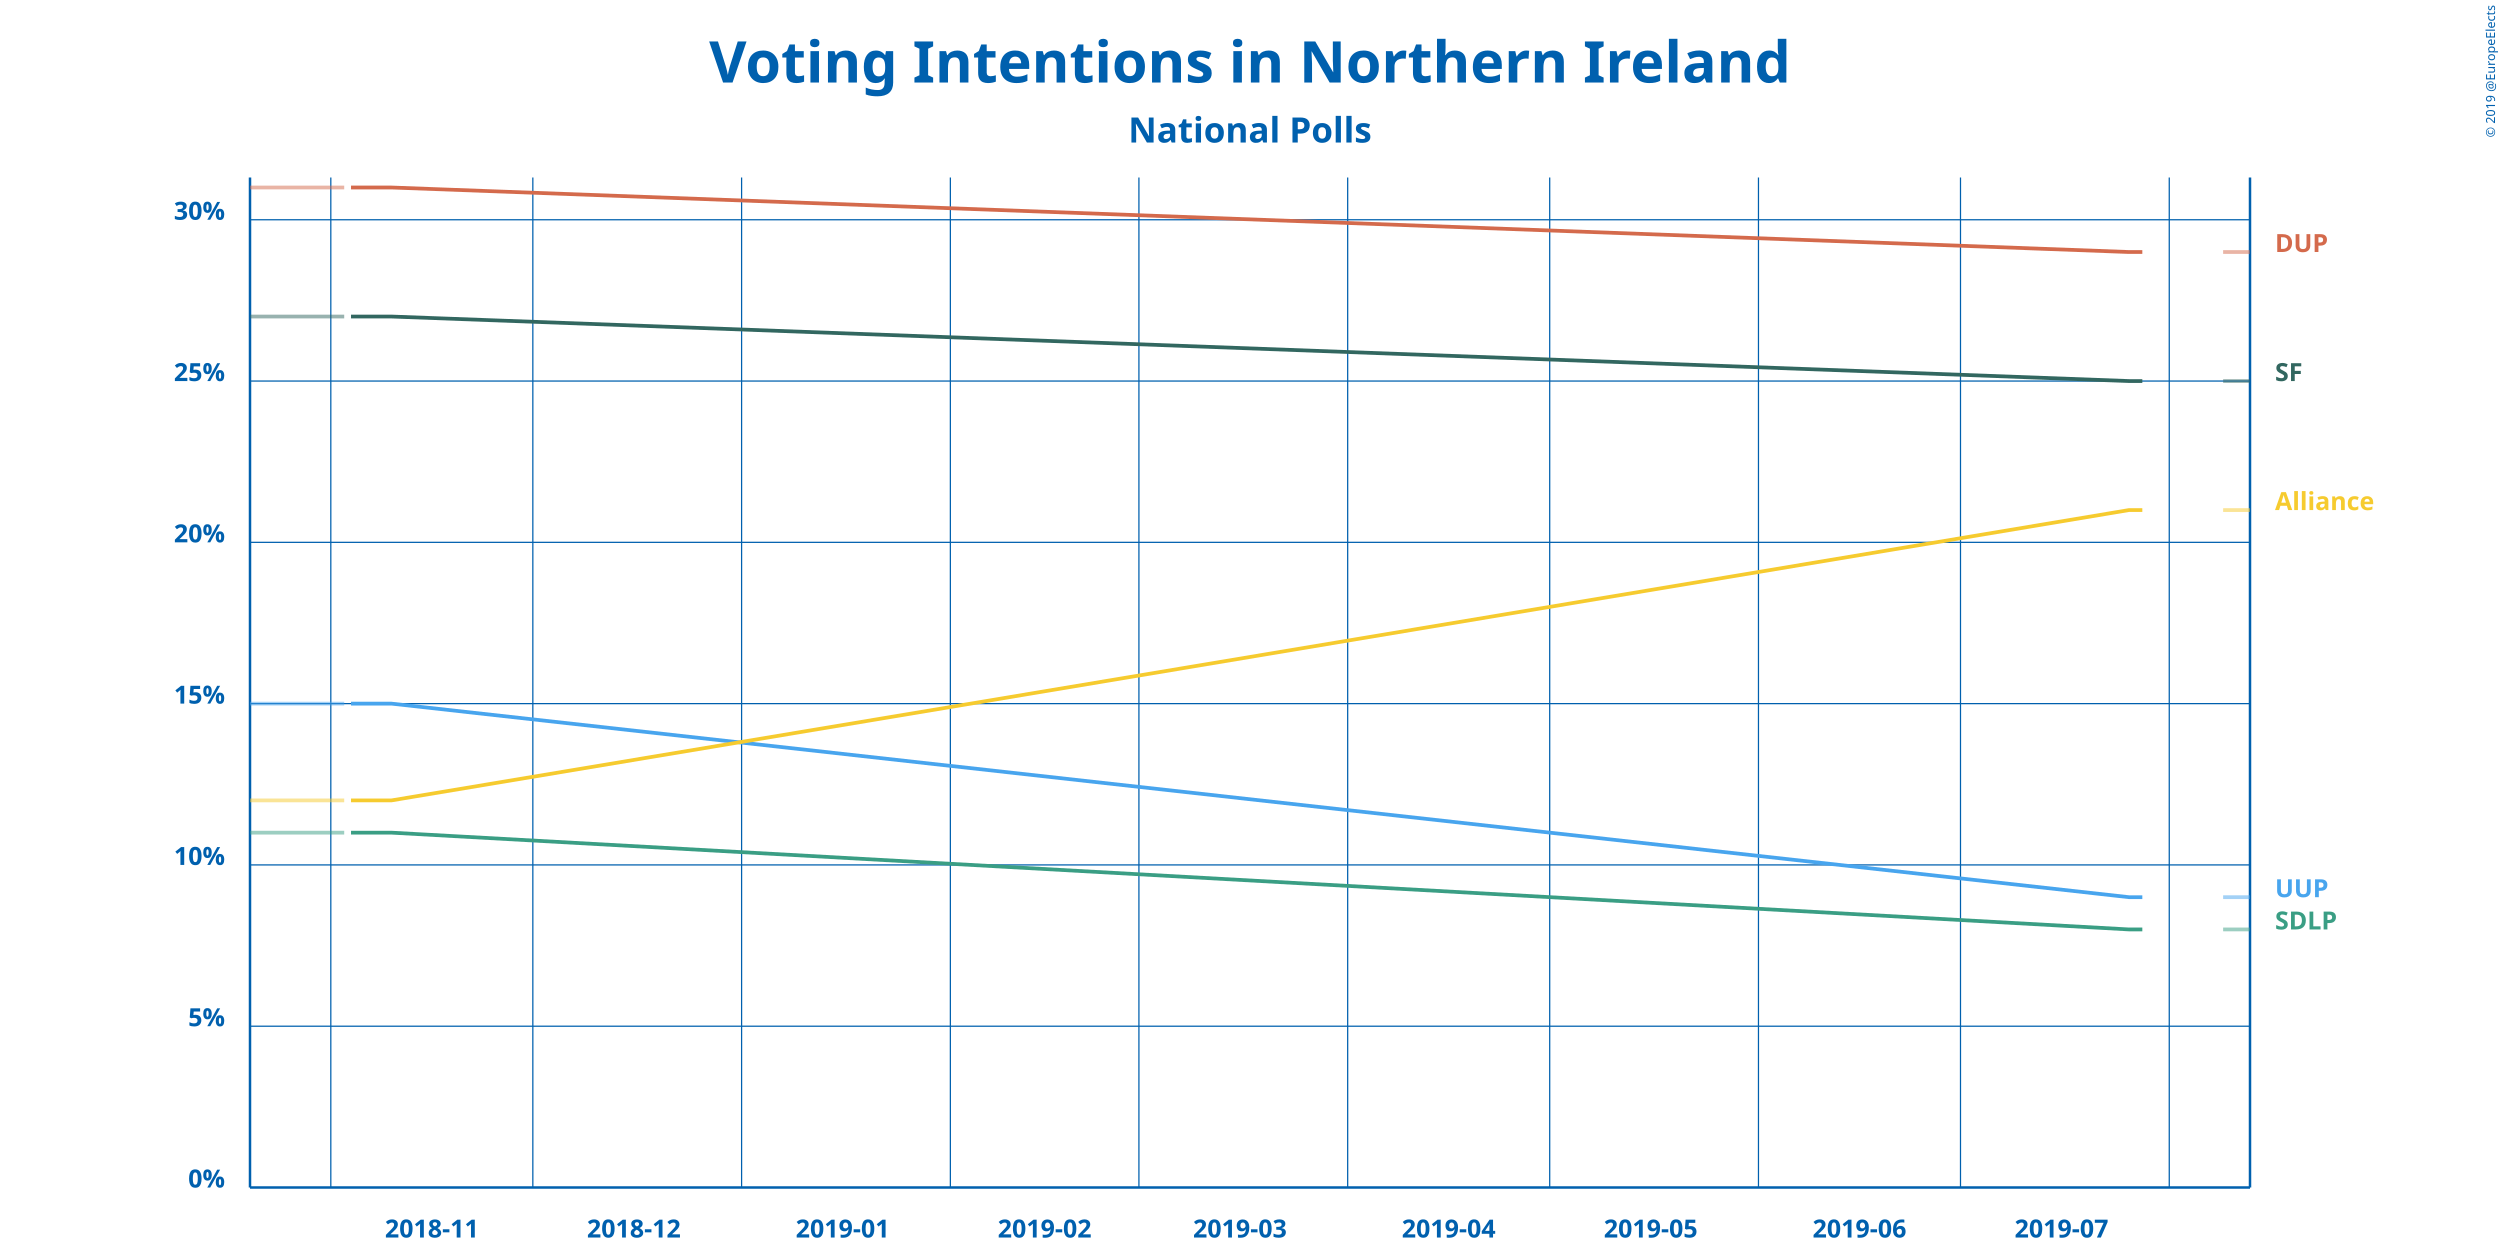
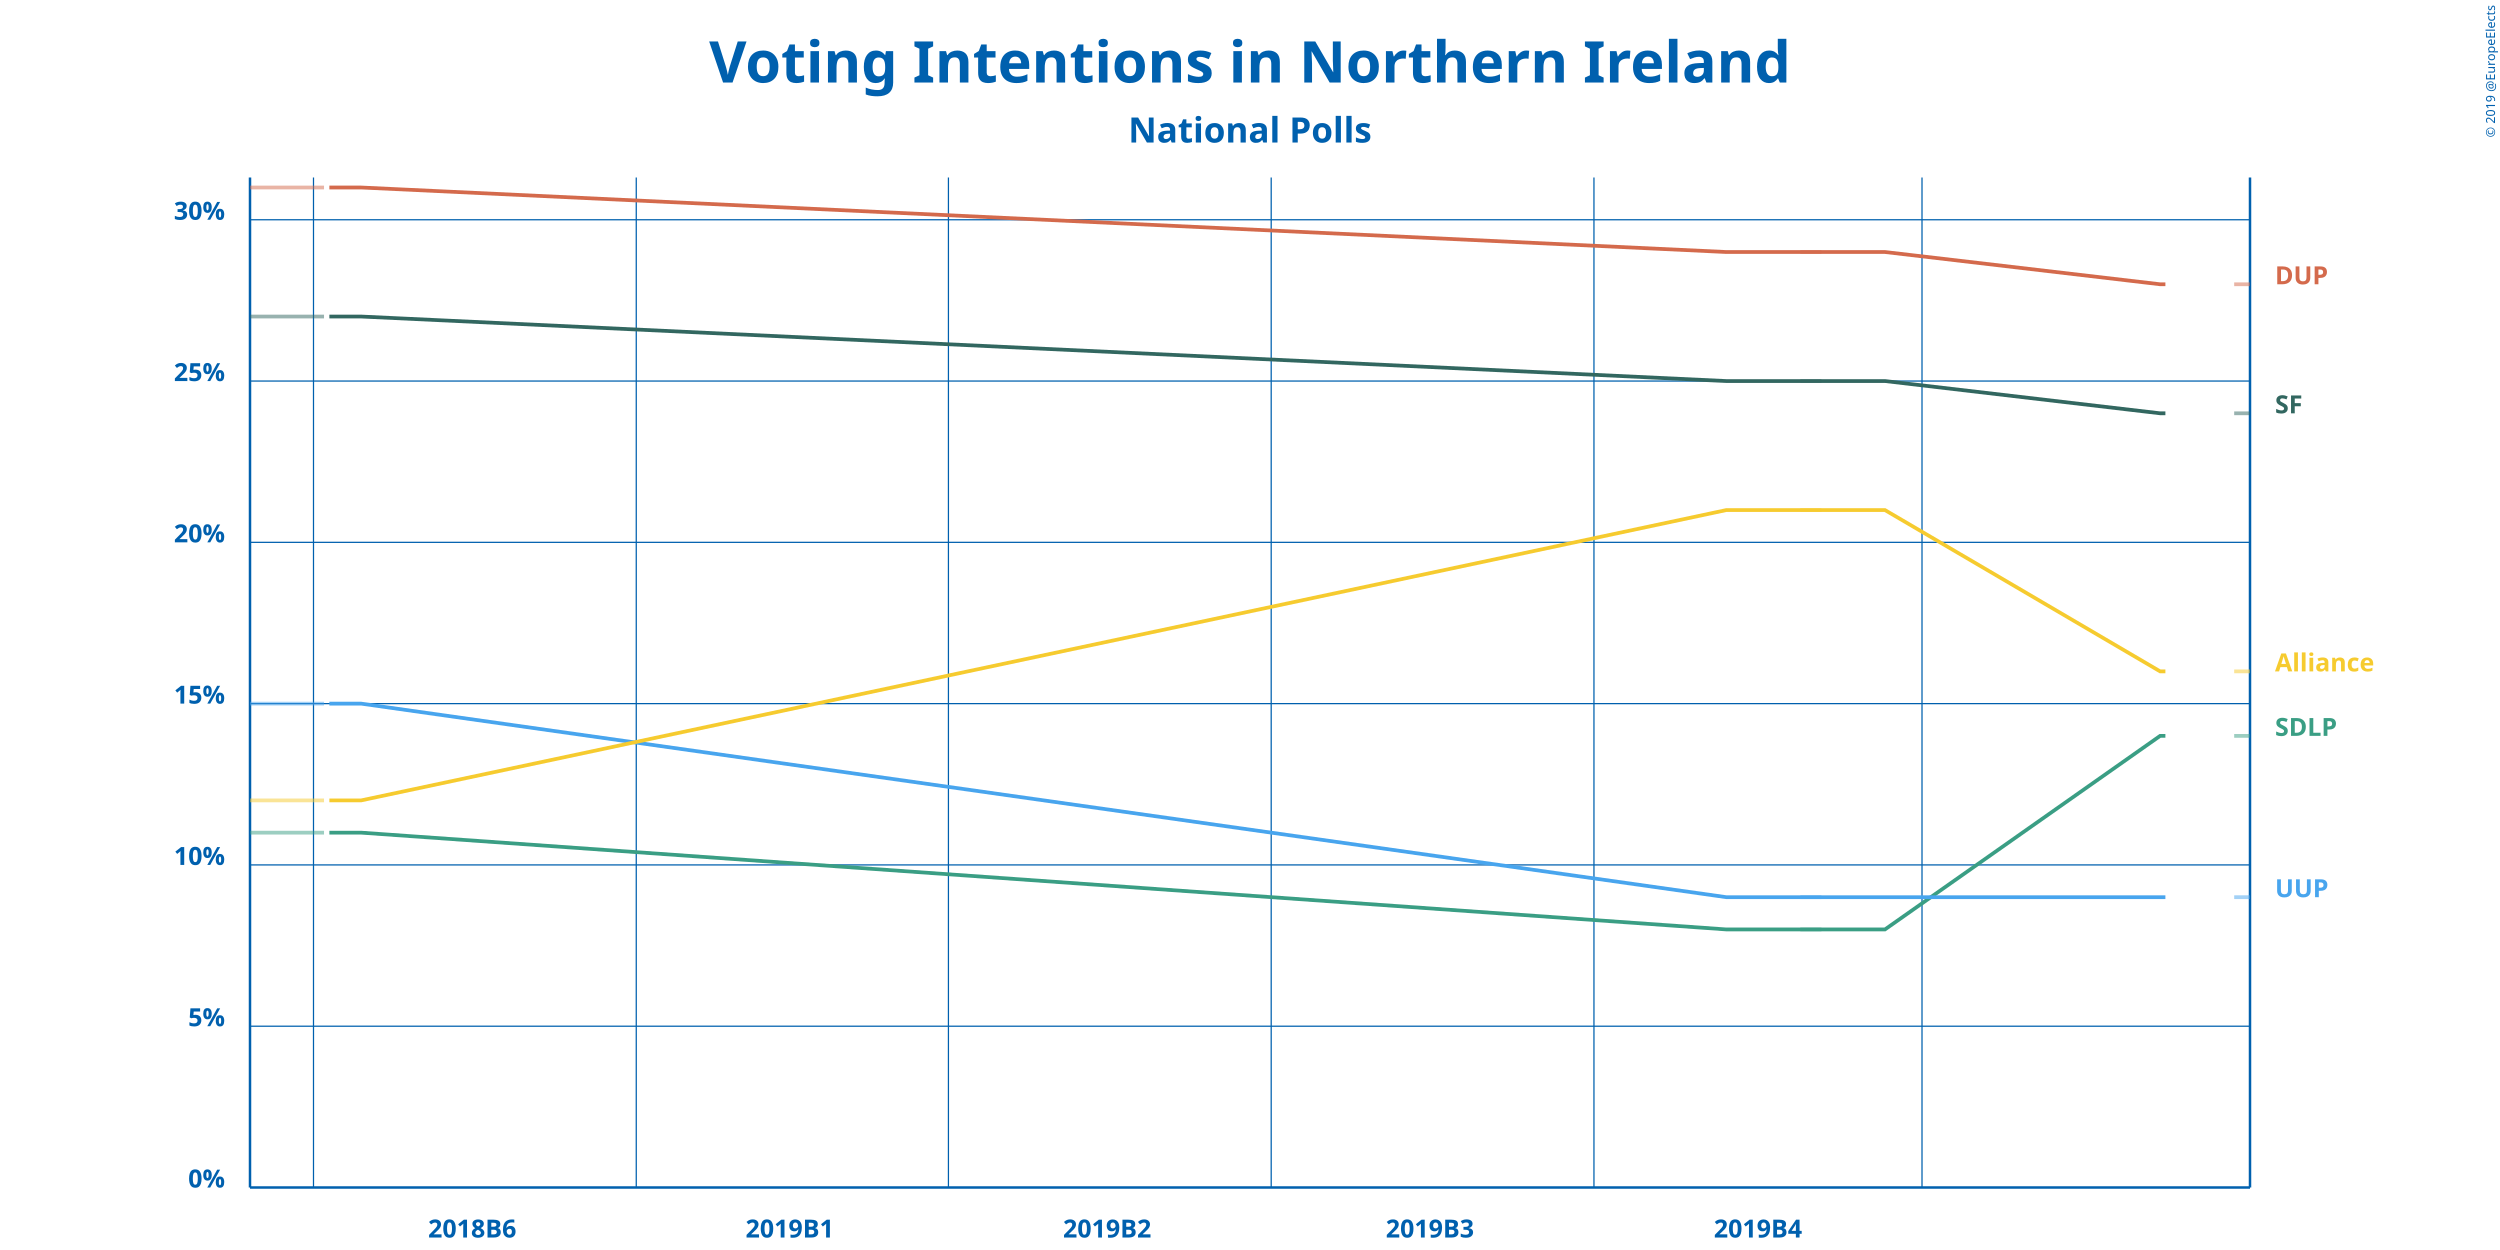
<svg HEIGHT="1000" WIDTH="2000">
  <rect fill="#FFFFFF" height="1000" stroke="none" width="2000" x="0" y="0" />
  <text fill="#0060AE" font-family="'Advent Pro'" font-size="46px" font-style="normal" font-weight="bold" text-align="center" text-anchor="middle" x="1000" y="66">Voting Intentions in Northern Ireland</text>
  <text fill="#0060AE" font-family="'Advent Pro'" font-size="28px" font-style="normal" font-weight="bold" text-align="center" text-anchor="middle" x="1000" y="114">National Polls</text>
  <text fill="#0060AE" font-family="'Advent Pro'" font-size="10px" font-style="normal" font-weight="normal" text-align="center" text-anchor="end" transform="rotate(270)" x="-4" y="1996">© 2019 @EuropeElects</text>
  <g>
    <g>
      <line stroke="#0060AE" stroke-width="2" x1="200.0" x2="1800.0" y1="950.0" y2="950.0" />
      <text fill="#0060AE" font-family="'Advent Pro'" font-size="20px" font-style="normal" font-weight="bold" text-align="center" text-anchor="end" x="180.0" y="950.0">0%</text>
      <line stroke="#0060AE" stroke-width="2" x1="200.0" x2="200.0" y1="950.0" y2="142.0" />
      <line stroke="#0060AE" stroke-width="2" x1="1800.0" x2="1800.0" y1="950.0" y2="142.0" />
-       <line stroke="#0060AE" stroke-width="1" x1="264.649" x2="264.649" y1="950.0" y2="142.0" />
-       <text fill="#0060AE" font-family="'Advent Pro'" font-size="20px" font-style="normal" font-weight="bold" text-align="center" text-anchor="middle" x="345.459" y="990.0">2018-11</text>
-       <line stroke="#0060AE" stroke-width="1" x1="426.27" x2="426.27" y1="950.0" y2="142.0" />
-       <text fill="#0060AE" font-family="'Advent Pro'" font-size="20px" font-style="normal" font-weight="bold" text-align="center" text-anchor="middle" x="507.081" y="990.0">2018-12</text>
-       <line stroke="#0060AE" stroke-width="1" x1="593.279" x2="593.279" y1="950.0" y2="142.0" />
-       <text fill="#0060AE" font-family="'Advent Pro'" font-size="20px" font-style="normal" font-weight="bold" text-align="center" text-anchor="middle" x="674.09" y="990.0">2019-01</text>
-       <line stroke="#0060AE" stroke-width="1" x1="760.288" x2="760.288" y1="950.0" y2="142.0" />
-       <text fill="#0060AE" font-family="'Advent Pro'" font-size="20px" font-style="normal" font-weight="bold" text-align="center" text-anchor="middle" x="835.712" y="990.0">2019-02</text>
-       <line stroke="#0060AE" stroke-width="1" x1="911.135" x2="911.135" y1="950.0" y2="142.0" />
-       <text fill="#0060AE" font-family="'Advent Pro'" font-size="20px" font-style="normal" font-weight="bold" text-align="center" text-anchor="middle" x="991.946" y="990.0">2019-03</text>
-       <line stroke="#0060AE" stroke-width="1" x1="1078.144" x2="1078.144" y1="950.0" y2="142.0" />
-       <text fill="#0060AE" font-family="'Advent Pro'" font-size="20px" font-style="normal" font-weight="bold" text-align="center" text-anchor="middle" x="1158.955" y="990.0">2019-04</text>
-       <line stroke="#0060AE" stroke-width="1" x1="1239.766" x2="1239.766" y1="950.0" y2="142.0" />
-       <text fill="#0060AE" font-family="'Advent Pro'" font-size="20px" font-style="normal" font-weight="bold" text-align="center" text-anchor="middle" x="1320.576" y="990.0">2019-05</text>
-       <line stroke="#0060AE" stroke-width="1" x1="1406.775" x2="1406.775" y1="950.0" y2="142.0" />
-       <text fill="#0060AE" font-family="'Advent Pro'" font-size="20px" font-style="normal" font-weight="bold" text-align="center" text-anchor="middle" x="1487.585" y="990.0">2019-06</text>
-       <line stroke="#0060AE" stroke-width="1" x1="1568.396" x2="1568.396" y1="950.0" y2="142.0" />
-       <text fill="#0060AE" font-family="'Advent Pro'" font-size="20px" font-style="normal" font-weight="bold" text-align="center" text-anchor="middle" x="1649.207" y="990.0">2019-07</text>
-       <line stroke="#0060AE" stroke-width="1" x1="1735.405" x2="1735.405" y1="950.0" y2="142.0" />
+       <line stroke="#0060AE" stroke-width="1" x1="250.795" x2="250.795" y1="950.0" y2="142.0" />
+       <text fill="#0060AE" font-family="'Advent Pro'" font-size="20px" font-style="normal" font-weight="bold" text-align="center" text-anchor="middle" x="377.782" y="990.0">2018B6</text>
+       <line stroke="#0060AE" stroke-width="1" x1="509.003" x2="509.003" y1="950.0" y2="142.0" />
+       <text fill="#0060AE" font-family="'Advent Pro'" font-size="20px" font-style="normal" font-weight="bold" text-align="center" text-anchor="middle" x="631.757" y="990.0">2019B1</text>
+       <line stroke="#0060AE" stroke-width="1" x1="758.745" x2="758.745" y1="950.0" y2="142.0" />
+       <text fill="#0060AE" font-family="'Advent Pro'" font-size="20px" font-style="normal" font-weight="bold" text-align="center" text-anchor="middle" x="885.732" y="990.0">2019B2</text>
+       <line stroke="#0060AE" stroke-width="1" x1="1016.953" x2="1016.953" y1="950.0" y2="142.0" />
+       <text fill="#0060AE" font-family="'Advent Pro'" font-size="20px" font-style="normal" font-weight="bold" text-align="center" text-anchor="middle" x="1143.94" y="990.0">2019B3</text>
+       <line stroke="#0060AE" stroke-width="1" x1="1275.161" x2="1275.161" y1="950.0" y2="142.0" />
+       <text fill="#0060AE" font-family="'Advent Pro'" font-size="20px" font-style="normal" font-weight="bold" text-align="center" text-anchor="middle" x="1406.381" y="990.0">2019B4</text>
+       <line stroke="#0060AE" stroke-width="1" x1="1537.602" x2="1537.602" y1="950.0" y2="142.0" />
      <line stroke="#0060AE" stroke-width="1" x1="200.0" x2="1800.0" y1="820.968" y2="820.968" />
      <text fill="#0060AE" font-family="'Advent Pro'" font-size="20px" font-style="normal" font-weight="bold" text-align="center" text-anchor="end" x="180.0" y="820.968">5%</text>
      <line stroke="#0060AE" stroke-width="1" x1="200.0" x2="1800.0" y1="691.935" y2="691.935" />
      <text fill="#0060AE" font-family="'Advent Pro'" font-size="20px" font-style="normal" font-weight="bold" text-align="center" text-anchor="end" x="180.0" y="691.935">10%</text>
      <line stroke="#0060AE" stroke-width="1" x1="200.0" x2="1800.0" y1="562.903" y2="562.903" />
      <text fill="#0060AE" font-family="'Advent Pro'" font-size="20px" font-style="normal" font-weight="bold" text-align="center" text-anchor="end" x="180.0" y="562.903">15%</text>
      <line stroke="#0060AE" stroke-width="1" x1="200.0" x2="1800.0" y1="433.871" y2="433.871" />
      <text fill="#0060AE" font-family="'Advent Pro'" font-size="20px" font-style="normal" font-weight="bold" text-align="center" text-anchor="end" x="180.0" y="433.871">20%</text>
      <line stroke="#0060AE" stroke-width="1" x1="200.0" x2="1800.0" y1="304.839" y2="304.839" />
      <text fill="#0060AE" font-family="'Advent Pro'" font-size="20px" font-style="normal" font-weight="bold" text-align="center" text-anchor="end" x="180.0" y="304.839">25%</text>
      <line stroke="#0060AE" stroke-width="1" x1="200.0" x2="1800.0" y1="175.806" y2="175.806" />
      <text fill="#0060AE" font-family="'Advent Pro'" font-size="20px" font-style="normal" font-weight="bold" text-align="center" text-anchor="end" x="180.0" y="175.806">30%</text>
    </g>
    <g>
-       <line stroke="#D46A4C" stroke-opacity="0.5" stroke-width="3" x1="1778.504" x2="1800.0" y1="201.613" y2="201.613" />
-       <line stroke="#326760" stroke-opacity="0.5" stroke-width="3" x1="1778.504" x2="1800.0" y1="304.839" y2="304.839" />
-       <line stroke="#3A9E84" stroke-opacity="0.5" stroke-width="3" x1="1778.504" x2="1800.0" y1="743.548" y2="743.548" />
-       <line stroke="#48A5EE" stroke-opacity="0.5" stroke-width="3" x1="1778.504" x2="1800.0" y1="717.742" y2="717.742" />
-       <line stroke="#F6CB2F" stroke-opacity="0.5" stroke-width="3" x1="1778.504" x2="1800.0" y1="408.065" y2="408.065" />
-       <line stroke-opacity="0.5" stroke-width="3" x1="1778.504" x2="1800.0" y1="743.548" y2="743.548" />
-       <line stroke="#D46A4C" stroke-opacity="0.5" stroke-width="3" x1="200.0" x2="275.37" y1="150.0" y2="150.0" />
-       <line stroke="#326760" stroke-opacity="0.5" stroke-width="3" x1="200.0" x2="275.37" y1="253.226" y2="253.226" />
-       <line stroke="#3A9E84" stroke-opacity="0.5" stroke-width="3" x1="200.0" x2="275.37" y1="666.129" y2="666.129" />
-       <line stroke="#48A5EE" stroke-opacity="0.5" stroke-width="3" x1="200.0" x2="275.37" y1="562.903" y2="562.903" />
-       <line stroke="#F6CB2F" stroke-opacity="0.5" stroke-width="3" x1="200.0" x2="275.37" y1="640.323" y2="640.323" />
-       <line stroke-opacity="0.5" stroke-width="3" x1="200.0" x2="275.37" y1="846.774" y2="846.774" />
+       <line stroke="#D46A4C" stroke-opacity="0.5" stroke-width="3" x1="1787.344" x2="1800.0" y1="227.419" y2="227.419" />
+       <line stroke="#326760" stroke-opacity="0.5" stroke-width="3" x1="1787.344" x2="1800.0" y1="330.645" y2="330.645" />
+       <line stroke="#3A9E84" stroke-opacity="0.5" stroke-width="3" x1="1787.344" x2="1800.0" y1="588.71" y2="588.71" />
+       <line stroke="#48A5EE" stroke-opacity="0.5" stroke-width="3" x1="1787.344" x2="1800.0" y1="717.742" y2="717.742" />
+       <line stroke="#F6CB2F" stroke-opacity="0.5" stroke-width="3" x1="1787.344" x2="1800.0" y1="537.097" y2="537.097" />
+       <line stroke-opacity="0.5" stroke-width="3" x1="1787.344" x2="1800.0" y1="717.742" y2="717.742" />
+       <line stroke="#D46A4C" stroke-opacity="0.5" stroke-width="3" x1="1440.244" x2="1457.134" y1="201.613" y2="201.613" />
+       <line stroke="#326760" stroke-opacity="0.5" stroke-width="3" x1="1440.244" x2="1457.134" y1="304.839" y2="304.839" />
+       <line stroke="#3A9E84" stroke-opacity="0.5" stroke-width="3" x1="1440.244" x2="1457.134" y1="743.548" y2="743.548" />
+       <line stroke="#48A5EE" stroke-opacity="0.5" stroke-width="3" x1="1440.244" x2="1457.134" y1="717.742" y2="717.742" />
+       <line stroke="#F6CB2F" stroke-opacity="0.5" stroke-width="3" x1="1440.244" x2="1457.134" y1="408.065" y2="408.065" />
+       <line stroke-opacity="0.5" stroke-width="3" x1="1440.244" x2="1457.134" y1="743.548" y2="743.548" />
+       <line stroke="#D46A4C" stroke-opacity="0.5" stroke-width="3" x1="200.0" x2="259.218" y1="150.0" y2="150.0" />
+       <line stroke="#326760" stroke-opacity="0.5" stroke-width="3" x1="200.0" x2="259.218" y1="253.226" y2="253.226" />
+       <line stroke="#3A9E84" stroke-opacity="0.5" stroke-width="3" x1="200.0" x2="259.218" y1="666.129" y2="666.129" />
+       <line stroke="#48A5EE" stroke-opacity="0.5" stroke-width="3" x1="200.0" x2="259.218" y1="562.903" y2="562.903" />
+       <line stroke="#F6CB2F" stroke-opacity="0.5" stroke-width="3" x1="200.0" x2="259.218" y1="640.323" y2="640.323" />
+       <line stroke-opacity="0.5" stroke-width="3" x1="200.0" x2="259.218" y1="846.774" y2="846.774" />
    </g>
    <g>
-       <polyline fill="none" points="280.811,150.0 286.198,150.0 291.586,150.0 296.973,150.0 302.36,150.0 307.748,150.0 313.135,150.0                                                                                                                                                                                                                                                                  1703.081,201.613 1708.468,201.613 1713.856,201.613" stroke="#D46A4C" stroke-width="3" />
-       <text fill="#D46A4C" font-family="'Advent Pro'" font-size="20px" font-style="normal" font-weight="bold" text-align="center" text-anchor="start" x="1820.0" y="201.613">DUP</text>
-       <polyline fill="none" points="280.811,253.226 286.198,253.226 291.586,253.226 296.973,253.226 302.36,253.226 307.748,253.226 313.135,253.226                                                                                                                                                                                                                                                                  1703.081,304.839 1708.468,304.839 1713.856,304.839" stroke="#326760" stroke-width="3" />
-       <text fill="#326760" font-family="'Advent Pro'" font-size="20px" font-style="normal" font-weight="bold" text-align="center" text-anchor="start" x="1820.0" y="304.839">SF</text>
-       <polyline fill="none" points="280.811,666.129 286.198,666.129 291.586,666.129 296.973,666.129 302.36,666.129 307.748,666.129 313.135,666.129                                                                                                                                                                                                                                                                  1703.081,743.548 1708.468,743.548 1713.856,743.548" stroke="#3A9E84" stroke-width="3" />
-       <text fill="#3A9E84" font-family="'Advent Pro'" font-size="20px" font-style="normal" font-weight="bold" text-align="center" text-anchor="start" x="1820.0" y="743.548">SDLP</text>
-       <polyline fill="none" points="280.811,562.903 286.198,562.903 291.586,562.903 296.973,562.903 302.36,562.903 307.748,562.903 313.135,562.903                                                                                                                                                                                                                                                                  1703.081,717.742 1708.468,717.742 1713.856,717.742" stroke="#48A5EE" stroke-width="3" />
+       <polyline fill="none" points="263.494,150.0 267.727,150.0 271.96,150.0 276.192,150.0 280.425,150.0 284.658,150.0 288.891,150.0                                                                                                                                                                                                                                                                  1380.984,201.613 1385.217,201.613 1389.449,201.613 1393.682,201.613 1397.915,201.613 1402.148,201.613 1406.381,201.613 1410.614,201.613 1414.847,201.613 1419.08,201.613 1423.313,201.613 1427.546,201.613 1431.779,201.613 1436.012,201.613 1440.244,201.613 1444.477,201.613 1448.71,201.613 1452.943,201.613 1457.176,201.613 1461.409,201.613 1465.642,201.613 1469.875,201.613 1474.108,201.613 1478.341,201.613 1482.574,201.613 1486.807,201.613 1491.039,201.613 1495.272,201.613 1499.505,201.613 1503.738,201.613 1507.971,201.613                                                    1728.083,227.419 1732.316,227.419" stroke="#D46A4C" stroke-width="3" />
+       <text fill="#D46A4C" font-family="'Advent Pro'" font-size="20px" font-style="normal" font-weight="bold" text-align="center" text-anchor="start" x="1820.0" y="227.419">DUP</text>
+       <polyline fill="none" points="263.494,253.226 267.727,253.226 271.96,253.226 276.192,253.226 280.425,253.226 284.658,253.226 288.891,253.226                                                                                                                                                                                                                                                                  1380.984,304.839 1385.217,304.839 1389.449,304.839 1393.682,304.839 1397.915,304.839 1402.148,304.839 1406.381,304.839 1410.614,304.839 1414.847,304.839 1419.08,304.839 1423.313,304.839 1427.546,304.839 1431.779,304.839 1436.012,304.839 1440.244,304.839 1444.477,304.839 1448.71,304.839 1452.943,304.839 1457.176,304.839 1461.409,304.839 1465.642,304.839 1469.875,304.839 1474.108,304.839 1478.341,304.839 1482.574,304.839 1486.807,304.839 1491.039,304.839 1495.272,304.839 1499.505,304.839 1503.738,304.839 1507.971,304.839                                                    1728.083,330.645 1732.316,330.645" stroke="#326760" stroke-width="3" />
+       <text fill="#326760" font-family="'Advent Pro'" font-size="20px" font-style="normal" font-weight="bold" text-align="center" text-anchor="start" x="1820.0" y="330.645">SF</text>
+       <polyline fill="none" points="263.494,666.129 267.727,666.129 271.96,666.129 276.192,666.129 280.425,666.129 284.658,666.129 288.891,666.129                                                                                                                                                                                                                                                                  1380.984,743.548 1385.217,743.548 1389.449,743.548 1393.682,743.548 1397.915,743.548 1402.148,743.548 1406.381,743.548 1410.614,743.548 1414.847,743.548 1419.08,743.548 1423.313,743.548 1427.546,743.548 1431.779,743.548 1436.012,743.548 1440.244,743.548 1444.477,743.548 1448.71,743.548 1452.943,743.548 1457.176,743.548 1461.409,743.548 1465.642,743.548 1469.875,743.548 1474.108,743.548 1478.341,743.548 1482.574,743.548 1486.807,743.548 1491.039,743.548 1495.272,743.548 1499.505,743.548 1503.738,743.548 1507.971,743.548                                                    1728.083,588.71 1732.316,588.71" stroke="#3A9E84" stroke-width="3" />
+       <text fill="#3A9E84" font-family="'Advent Pro'" font-size="20px" font-style="normal" font-weight="bold" text-align="center" text-anchor="start" x="1820.0" y="588.71">SDLP</text>
+       <polyline fill="none" points="263.494,562.903 267.727,562.903 271.96,562.903 276.192,562.903 280.425,562.903 284.658,562.903 288.891,562.903                                                                                                                                                                                                                                                                  1380.984,717.742 1385.217,717.742 1389.449,717.742 1393.682,717.742 1397.915,717.742 1402.148,717.742 1406.381,717.742 1410.614,717.742 1414.847,717.742 1419.08,717.742 1423.313,717.742 1427.546,717.742 1431.779,717.742 1436.012,717.742 1440.244,717.742 1444.477,717.742 1448.71,717.742 1452.943,717.742 1457.176,717.742 1461.409,717.742 1465.642,717.742 1469.875,717.742 1474.108,717.742 1478.341,717.742 1482.574,717.742 1486.807,717.742 1491.039,717.742 1495.272,717.742 1499.505,717.742 1503.738,717.742 1507.971,717.742                                                    1728.083,717.742 1732.316,717.742" stroke="#48A5EE" stroke-width="3" />
      <text fill="#48A5EE" font-family="'Advent Pro'" font-size="20px" font-style="normal" font-weight="bold" text-align="center" text-anchor="start" x="1820.0" y="717.742">UUP</text>
-       <polyline fill="none" points="280.811,640.323 286.198,640.323 291.586,640.323 296.973,640.323 302.36,640.323 307.748,640.323 313.135,640.323                                                                                                                                                                                                                                                                  1703.081,408.065 1708.468,408.065 1713.856,408.065" stroke="#F6CB2F" stroke-width="3" />
-       <text fill="#F6CB2F" font-family="'Advent Pro'" font-size="20px" font-style="normal" font-weight="bold" text-align="center" text-anchor="start" x="1820.0" y="408.065">Alliance</text>
+       <polyline fill="none" points="263.494,640.323 267.727,640.323 271.96,640.323 276.192,640.323 280.425,640.323 284.658,640.323 288.891,640.323                                                                                                                                                                                                                                                                  1380.984,408.065 1385.217,408.065 1389.449,408.065 1393.682,408.065 1397.915,408.065 1402.148,408.065 1406.381,408.065 1410.614,408.065 1414.847,408.065 1419.08,408.065 1423.313,408.065 1427.546,408.065 1431.779,408.065 1436.012,408.065 1440.244,408.065 1444.477,408.065 1448.71,408.065 1452.943,408.065 1457.176,408.065 1461.409,408.065 1465.642,408.065 1469.875,408.065 1474.108,408.065 1478.341,408.065 1482.574,408.065 1486.807,408.065 1491.039,408.065 1495.272,408.065 1499.505,408.065 1503.738,408.065 1507.971,408.065                                                    1728.083,537.097 1732.316,537.097" stroke="#F6CB2F" stroke-width="3" />
+       <text fill="#F6CB2F" font-family="'Advent Pro'" font-size="20px" font-style="normal" font-weight="bold" text-align="center" text-anchor="start" x="1820.0" y="537.097">Alliance</text>
    </g>
  </g>
</svg>
